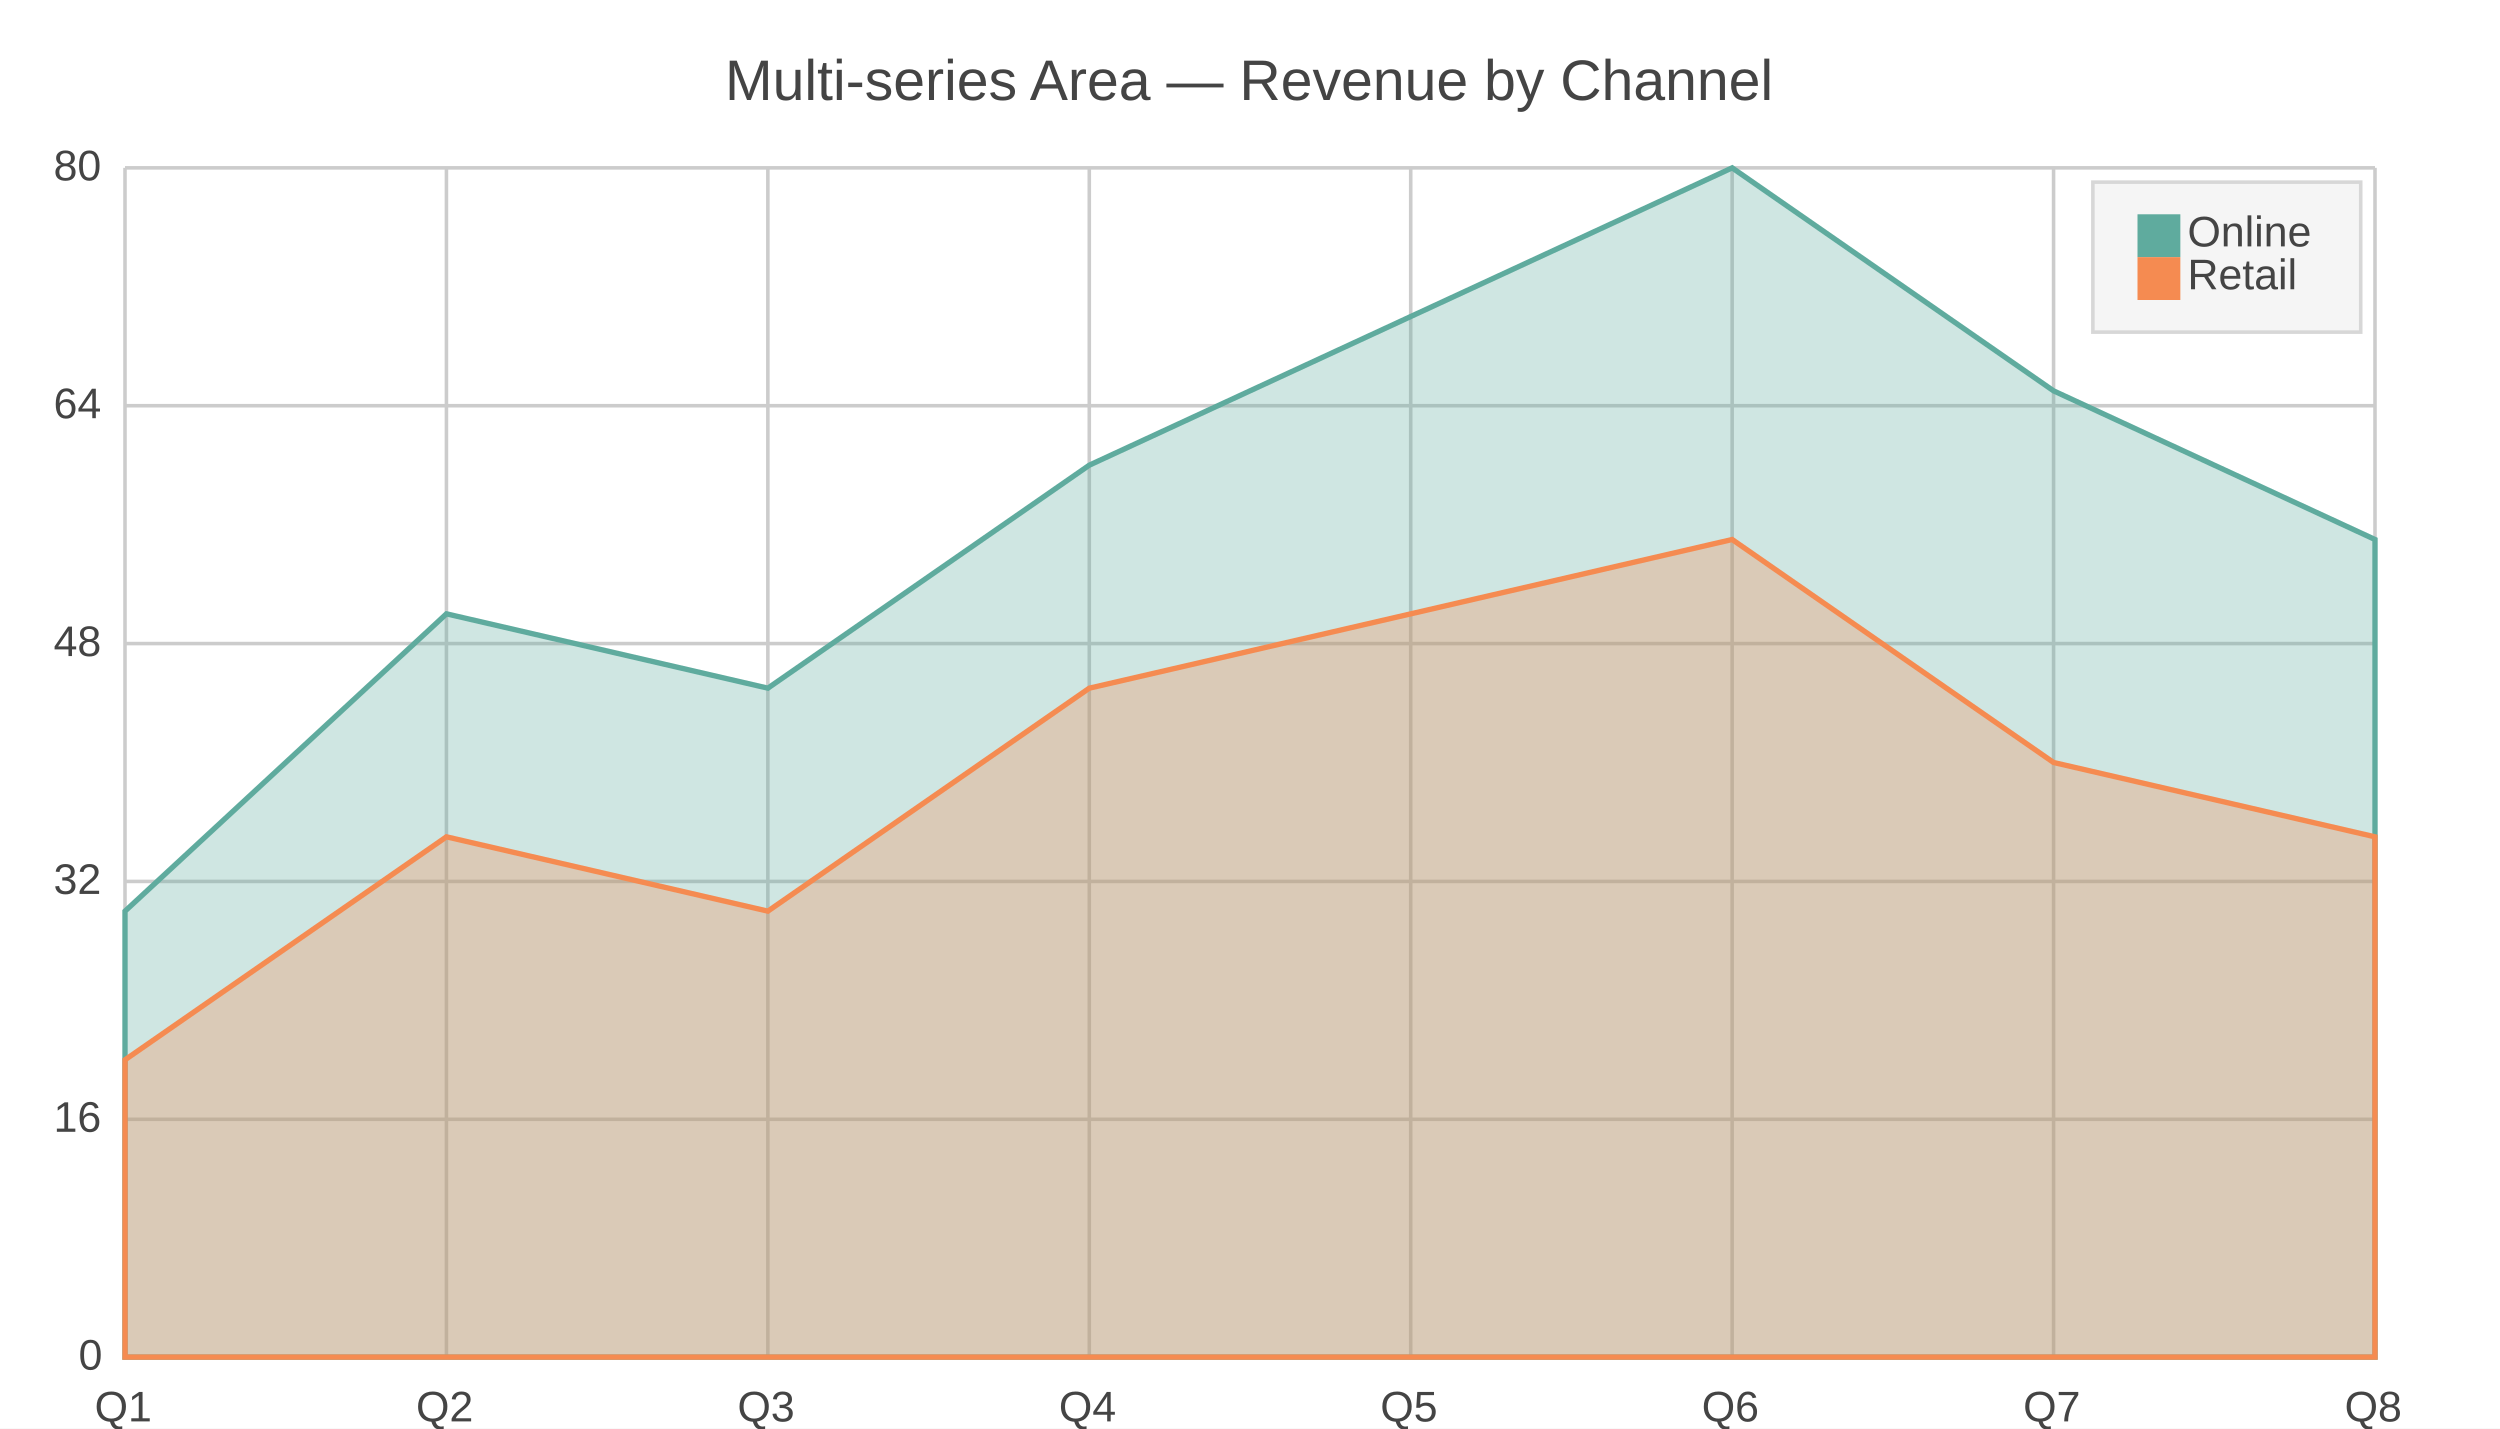
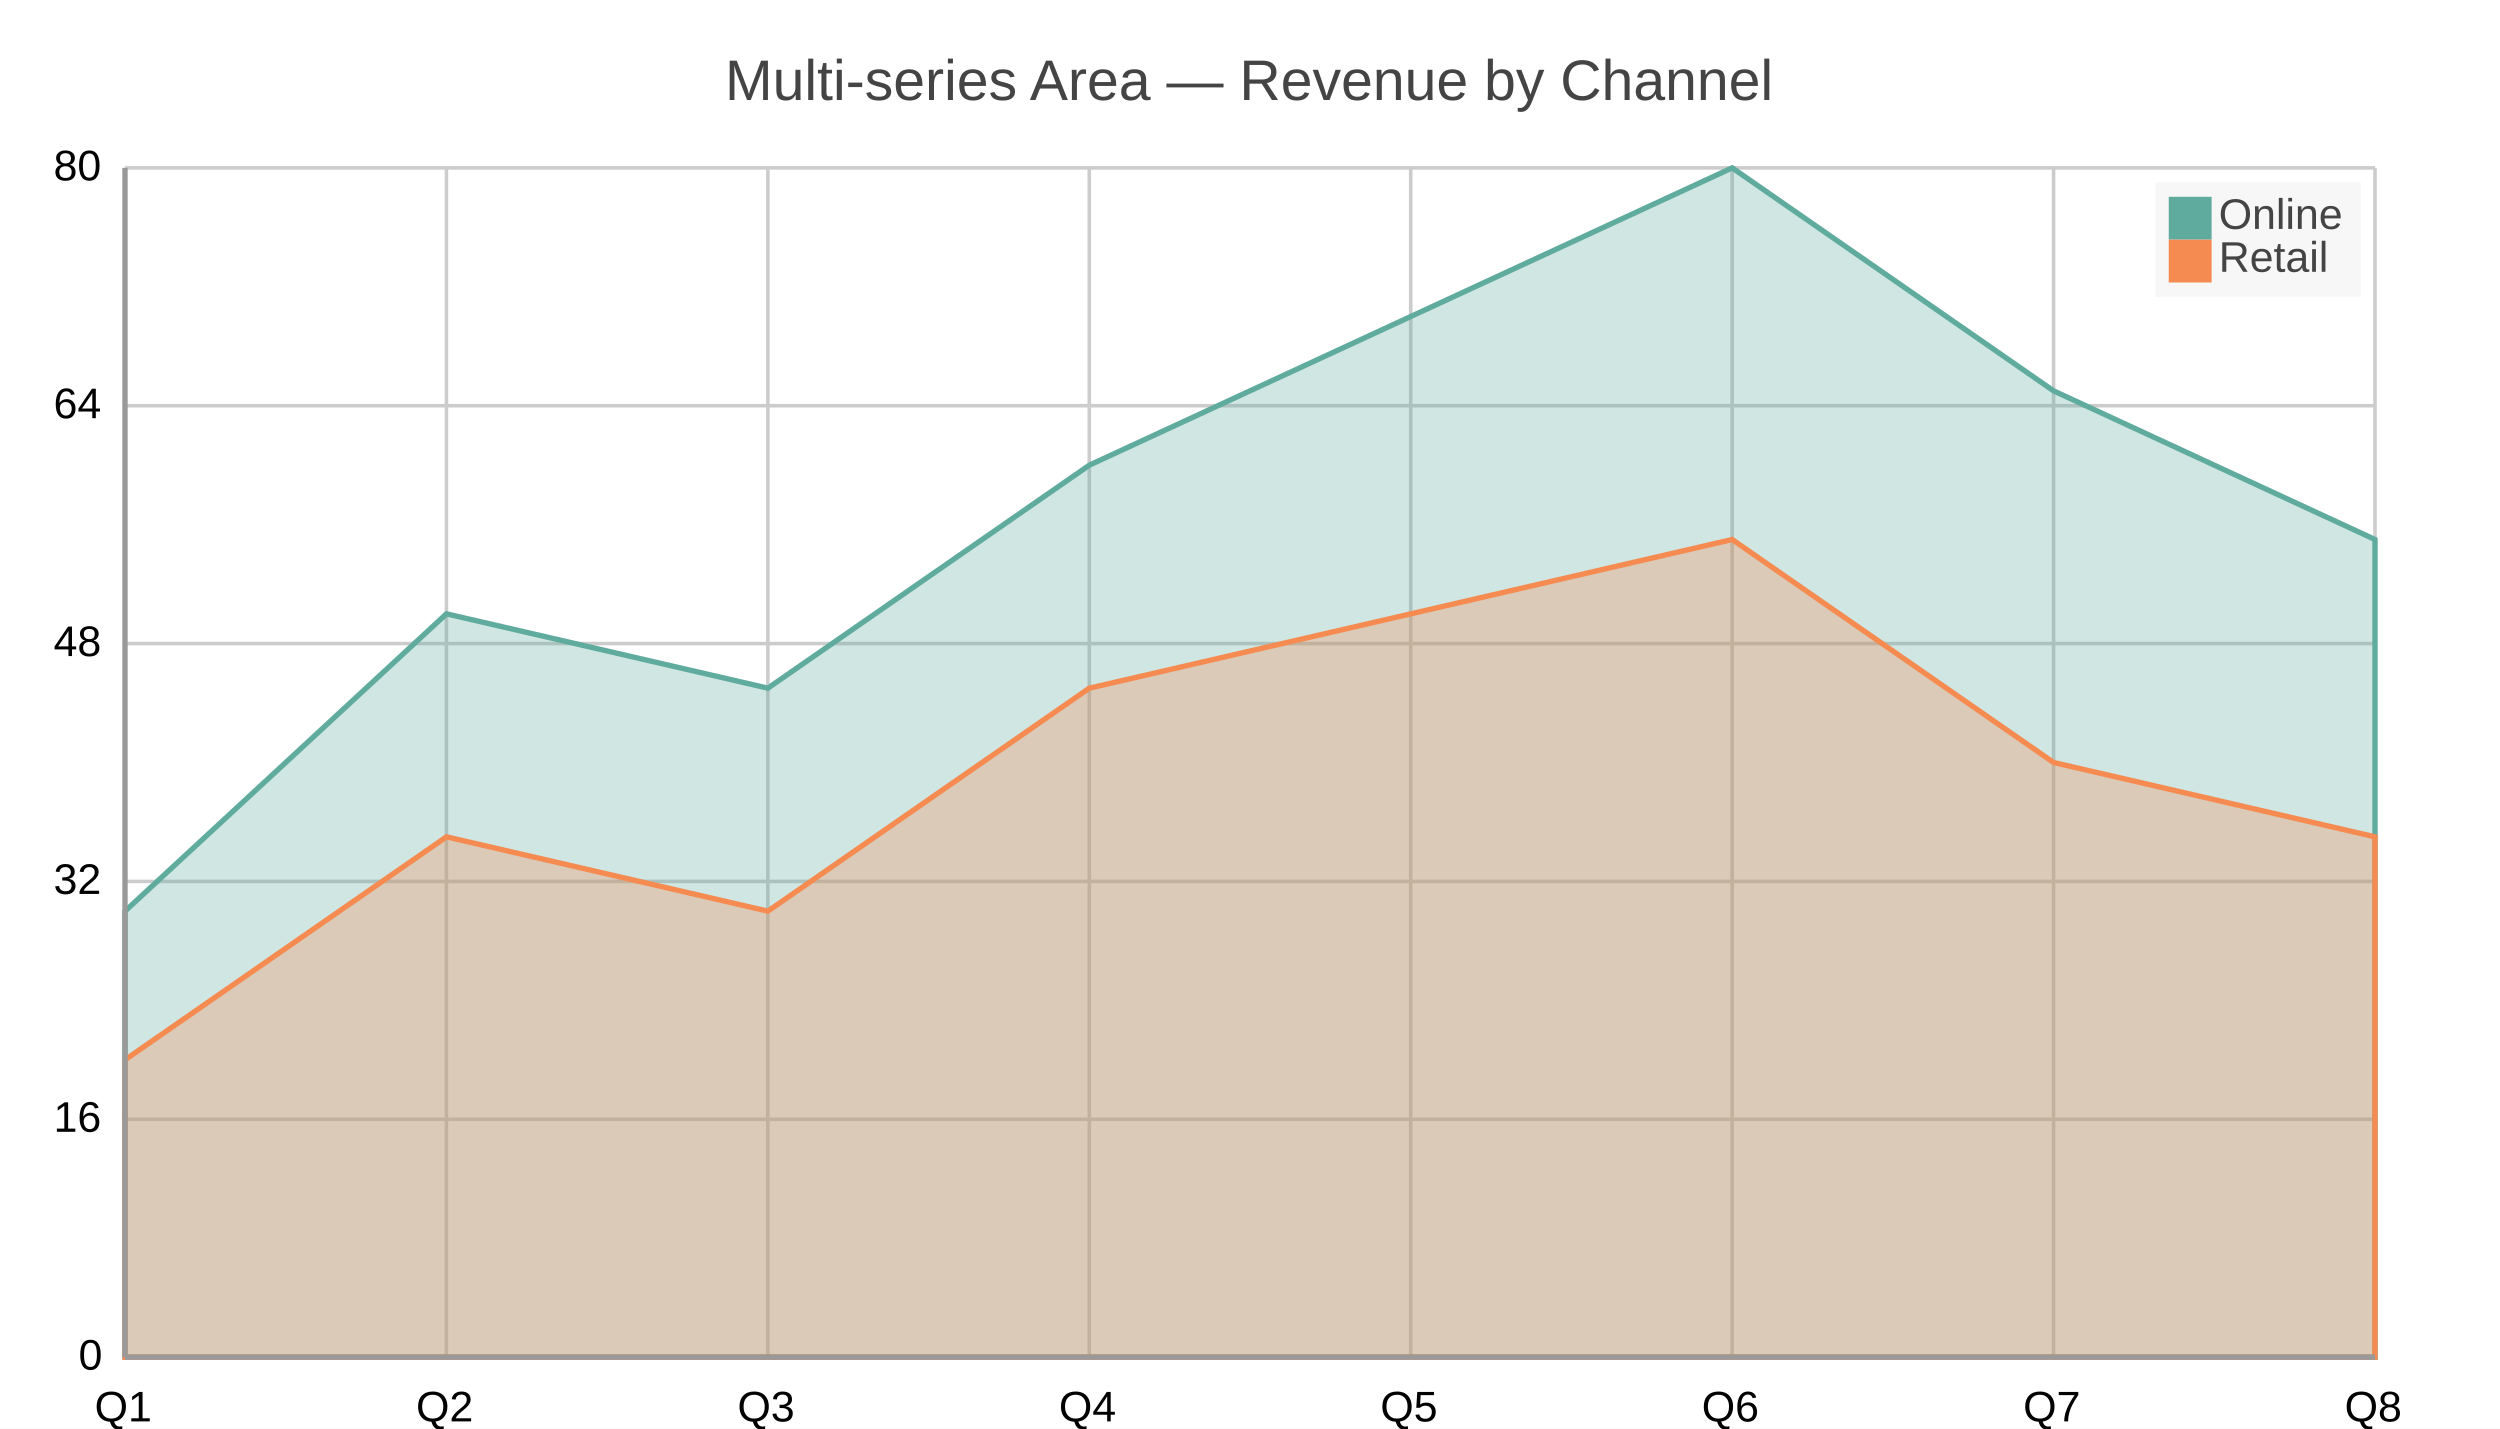
<svg xmlns="http://www.w3.org/2000/svg" width="700" height="400" viewBox="0 0 700 400">
  <path fill="#FFFFFF" d="M0 0 h700 v400 h-700 v-400Z" />
  <text transform="translate(-147.0, 18)" fill="#444444" font-family="Arial" font-weight="normal" font-size="16" x="350.0" y="10.0">Multi-series Area — Revenue by Channel</text>
  <defs>
    <clipPath id="plot-clip">
      <rect x="0" y="0" width="630.0" height="333.0" />
    </clipPath>
  </defs>
  <g>
-     <path stroke="#CCCCCC" stroke-dasharray="None" d="M0 0.0 h630.0 M0 66.6 h630.0 M0 133.2 h630.0 M0 199.8 h630.0 M0 266.4 h630.0 M0 333.0 h630.0" transform="translate(35.0, 47.0)" />
-     <g font-size="12" font-family="Arial" fill="#444444" transform="translate(29.0, 47.0)">
+     <path stroke="#cccccc" stroke-dasharray="None" d="M0 0.0 h630.0 M0 66.6 h630.0 M0 133.2 h630.0 M0 199.8 h630.0 M0 266.4 h630.0 M0 333.0 h630.0" transform="translate(35.0, 47.0)" />
+     <g font-size="12" font-family="Arial" fill="#000000" transform="translate(29.0, 47.0)">
      <text x="0" y="0.0" transform="translate(-14, 3.5)">80</text>
      <text x="0" y="66.6" transform="translate(-14, 3.5)">64</text>
      <text x="0" y="133.2" transform="translate(-14, 3.5)">48</text>
      <text x="0" y="199.8" transform="translate(-14, 3.5)">32</text>
      <text x="0" y="266.4" transform="translate(-14, 3.5)">16</text>
      <text x="0" y="333.0" transform="translate(-7, 3.5)">0</text>
    </g>
  </g>
  <g>
-     <path stroke="#CCCCCC" stroke-dasharray="None" d="M0.0 0 v333.0 M90.0 0 v333.0 M180.0 0 v333.0 M270.0 0 v333.0 M360.0 0 v333.0 M450.0 0 v333.0 M540.0 0 v333.0 M630.0 0 v333.0" transform="translate(35.0, 47.0)" />
-     <g font-size="12" font-family="Arial" fill="#444444" transform="translate(35.0, 65.0)">
+     <path stroke="#cccccc" stroke-dasharray="None" d="M0.0 0 v333.0 M90.0 0 v333.0 M180.0 0 v333.0 M270.0 0 v333.0 M360.0 0 v333.0 M450.0 0 v333.0 M540.0 0 v333.0 M630.0 0 v333.0" transform="translate(35.0, 47.0)" />
+     <g font-size="12" font-family="Arial" fill="#000000" transform="translate(35.0, 65.0)">
      <text x="0.0" y="333.0" transform="translate(-8.5, 0)">Q1</text>
      <text x="90.0" y="333.0" transform="translate(-8.5, 0)">Q2</text>
      <text x="180.0" y="333.0" transform="translate(-8.5, 0)">Q3</text>
      <text x="270.0" y="333.0" transform="translate(-8.5, 0)">Q4</text>
      <text x="360.0" y="333.0" transform="translate(-8.5, 0)">Q5</text>
      <text x="450.0" y="333.0" transform="translate(-8.5, 0)">Q6</text>
      <text x="540.0" y="333.0" transform="translate(-8.5, 0)">Q7</text>
      <text x="630.0" y="333.0" transform="translate(-8.5, 0)">Q8</text>
    </g>
  </g>
  <g>
    <path d="M35.0 255.125 L125.0 171.875 L215.0 192.688 L305.0 130.25 L395.0 88.625 L485.0 47.0 L575.0 109.438 L665.0 151.062 L665.0 380.0 L35.0 380.0z" fill="#5fab9e" fill-opacity="0.3" stroke="#5fab9e" stroke-width="1.5" />
    <path d="M35.0 296.75 L125.0 234.312 L215.0 255.125 L305.0 192.688 L395.0 171.875 L485.0 151.062 L575.0 213.5 L665.0 234.312 L665.0 380.0 L35.0 380.0z" fill="#f58b51" fill-opacity="0.3" stroke="#f58b51" stroke-width="1.5" />
  </g>
  <g>
-     <rect transform="translate(-12.5, -7.0)" x="598.5" y="58.0" width="75.0" height="42.0" fill="#f5f5f5" stroke="#d7d7d7" />
+     <rect transform="translate(-3.75, -2.1)" x="607.25" y="53.1" width="57.5" height="32.2" fill="#f5f5f5" fill-opacity="0.85" stroke="none" />
    <g>
-       <rect y="60.0" x="598.5" width="12" height="12" fill="#5fab9e" />
-       <text y="69.0" x="612.5" font-size="12" font-family="Arial" fill="#444444">Online</text>
+       <rect y="55.1" x="607.25" width="12" height="12" fill="#5fab9e" />
+       <text y="64.1" x="621.25" font-size="12" font-family="Arial" fill="#444444">Online</text>
    </g>
    <g>
-       <rect y="72.0" x="598.5" width="12" height="12" fill="#f58b51" />
-       <text y="81.0" x="612.5" font-size="12" font-family="Arial" fill="#444444">Retail</text>
+       <rect y="67.1" x="607.25" width="12" height="12" fill="#f58b51" />
+       <text y="76.1" x="621.25" font-size="12" font-family="Arial" fill="#444444">Retail</text>
    </g>
  </g>
+   <path d="M35.0 47.0 v333.0 M35.0 380.0 h630.0" stroke="#999" stroke-width="1.5" fill="none" />
</svg>
